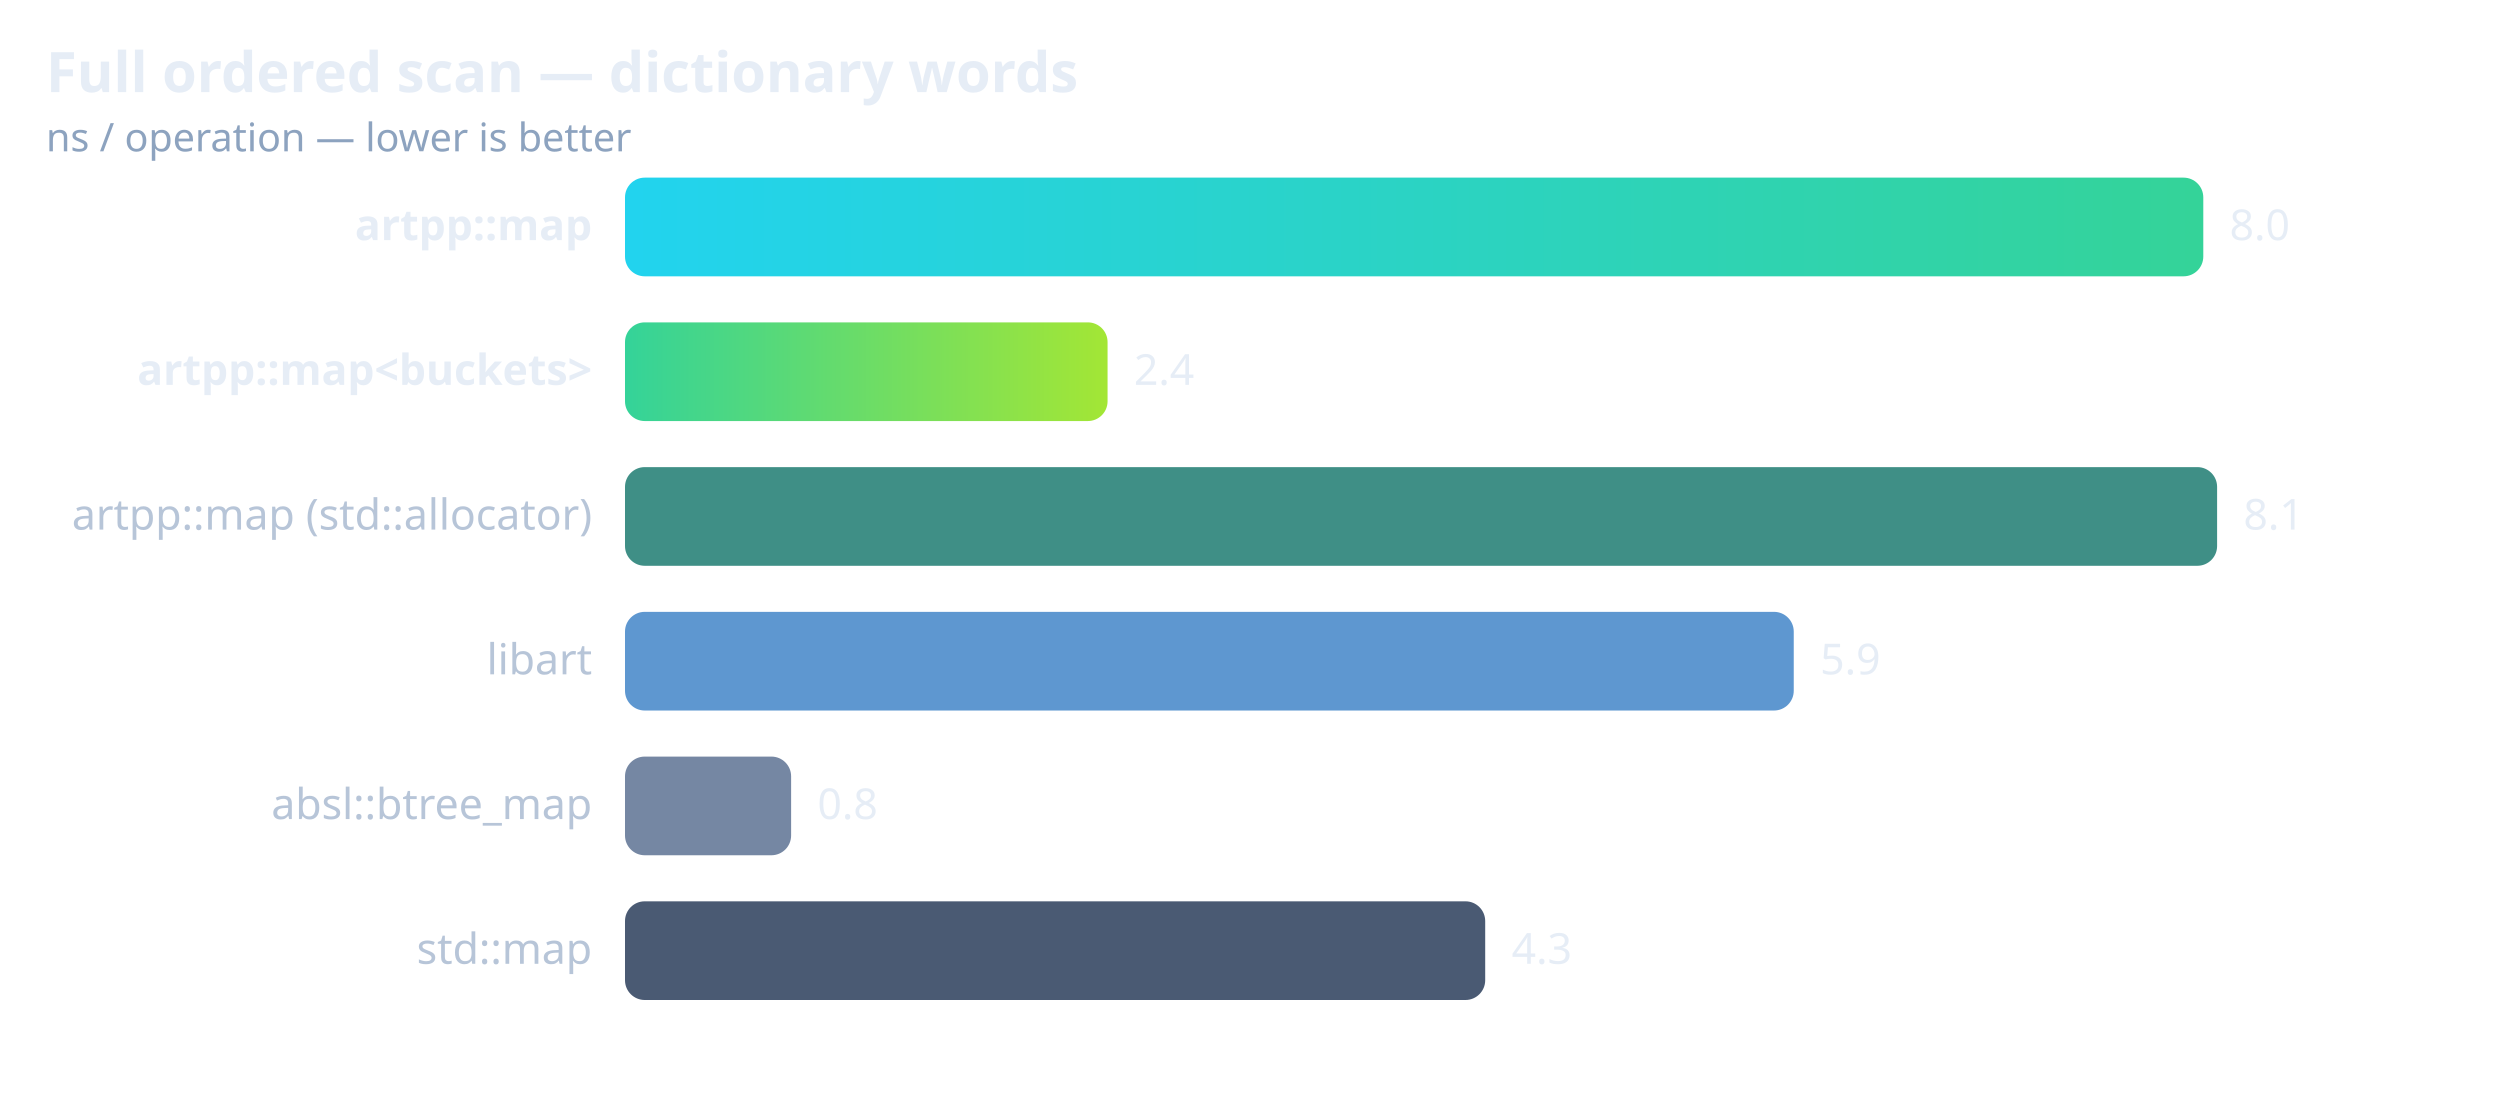
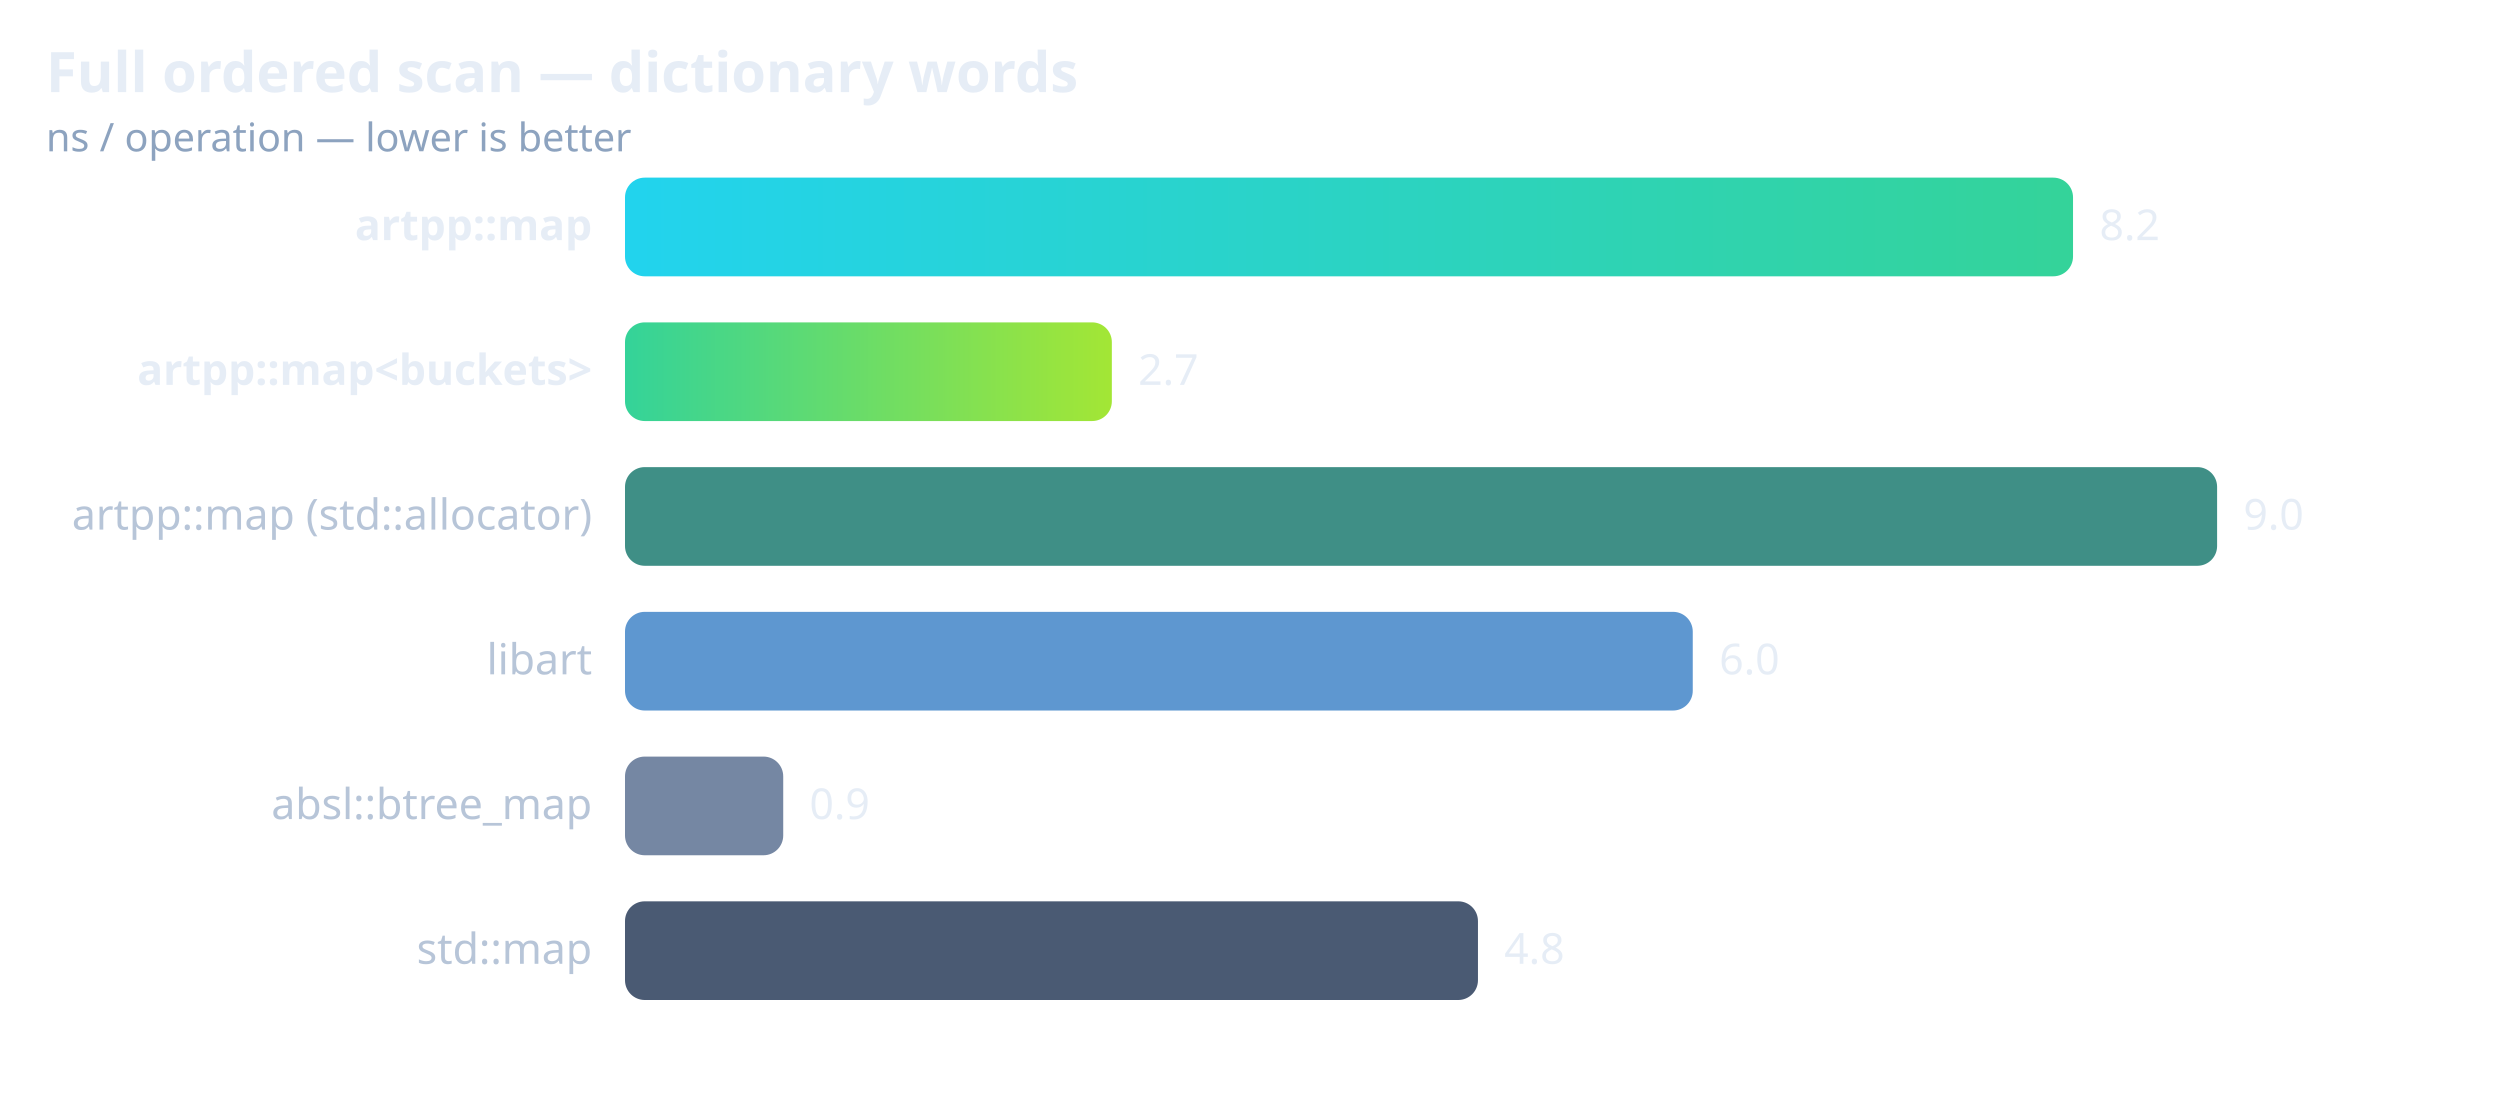
<svg xmlns="http://www.w3.org/2000/svg" viewBox="0 0 760 334" font-family="ui-sans-serif, system-ui, sans-serif" role="img" aria-label="Full ordered scan — dictionary words">
  <defs>
    <linearGradient id="hot" x1="0" y1="0" x2="1" y2="0">
      <stop offset="0" stop-color="#22d3ee" />
      <stop offset="1" stop-color="#34d399" />
    </linearGradient>
    <linearGradient id="hot2" x1="0" y1="0" x2="1" y2="0">
      <stop offset="0" stop-color="#34d399" />
      <stop offset="1" stop-color="#a3e635" />
    </linearGradient>
  </defs>
  <text x="14" y="28" font-size="17" font-weight="600" fill="#e6edf6">Full ordered scan — dictionary words</text>
  <text x="14" y="46" font-size="12" fill="#8da3bf">ns / operation — lower is better</text>
  <text x="180" y="73.0" font-size="13" font-weight="600" fill="#e6edf6" text-anchor="end">artpp::map</text>
-   <rect x="190" y="54" width="479.8" height="30" rx="6" fill="url(#hot)" />
-   <text x="677.791" y="73.0" font-size="13" fill="#e6edf6">8.0</text>
+   <rect x="190" y="54" width="440.2" height="30" rx="6" fill="url(#hot)" />
+   <text x="638.246" y="73.0" font-size="13" fill="#e6edf6">8.2</text>
  <text x="180" y="117.0" font-size="13" font-weight="600" fill="#e6edf6" text-anchor="end">artpp::map&lt;buckets&gt;</text>
-   <rect x="190" y="98" width="146.7" height="30" rx="6" fill="url(#hot2)" />
-   <text x="344.703" y="117.0" font-size="13" fill="#e6edf6">2.4</text>
+   <rect x="190" y="98" width="148.0" height="30" rx="6" fill="url(#hot2)" />
+   <text x="346.009" y="117.0" font-size="13" fill="#e6edf6">2.7</text>
  <text x="180" y="161.0" font-size="13" font-weight="400" fill="#b7c5d8" text-anchor="end">artpp::map (std::allocator)</text>
  <rect x="190" y="142" width="484.0" height="30" rx="6" fill="#3f8f86" />
-   <text x="682.0" y="161.0" font-size="13" fill="#e6edf6">8.1</text>
+   <text x="682.0" y="161.0" font-size="13" fill="#e6edf6">9.0</text>
  <text x="180" y="205.0" font-size="13" font-weight="400" fill="#b7c5d8" text-anchor="end">libart</text>
-   <rect x="190" y="186" width="355.3" height="30" rx="6" fill="#5e97d0" />
-   <text x="553.334" y="205.0" font-size="13" fill="#e6edf6">5.9</text>
+   <rect x="190" y="186" width="324.6" height="30" rx="6" fill="#5e97d0" />
+   <text x="522.647" y="205.0" font-size="13" fill="#e6edf6">6.0</text>
  <text x="180" y="249.0" font-size="13" font-weight="400" fill="#b7c5d8" text-anchor="end">absl::btree_map</text>
-   <rect x="190" y="230" width="50.5" height="30" rx="6" fill="#7587a3" />
-   <text x="248.504" y="249.0" font-size="13" fill="#e6edf6">0.8</text>
+   <rect x="190" y="230" width="48.1" height="30" rx="6" fill="#7587a3" />
+   <text x="246.076" y="249.0" font-size="13" fill="#e6edf6">0.9</text>
  <text x="180" y="293.0" font-size="13" font-weight="400" fill="#b7c5d8" text-anchor="end">std::map</text>
-   <rect x="190" y="274" width="261.5" height="30" rx="6" fill="#4a5a73" />
-   <text x="459.54" y="293.0" font-size="13" fill="#e6edf6">4.3</text>
+   <rect x="190" y="274" width="259.3" height="30" rx="6" fill="#4a5a73" />
+   <text x="457.286" y="293.0" font-size="13" fill="#e6edf6">4.8</text>
</svg>
